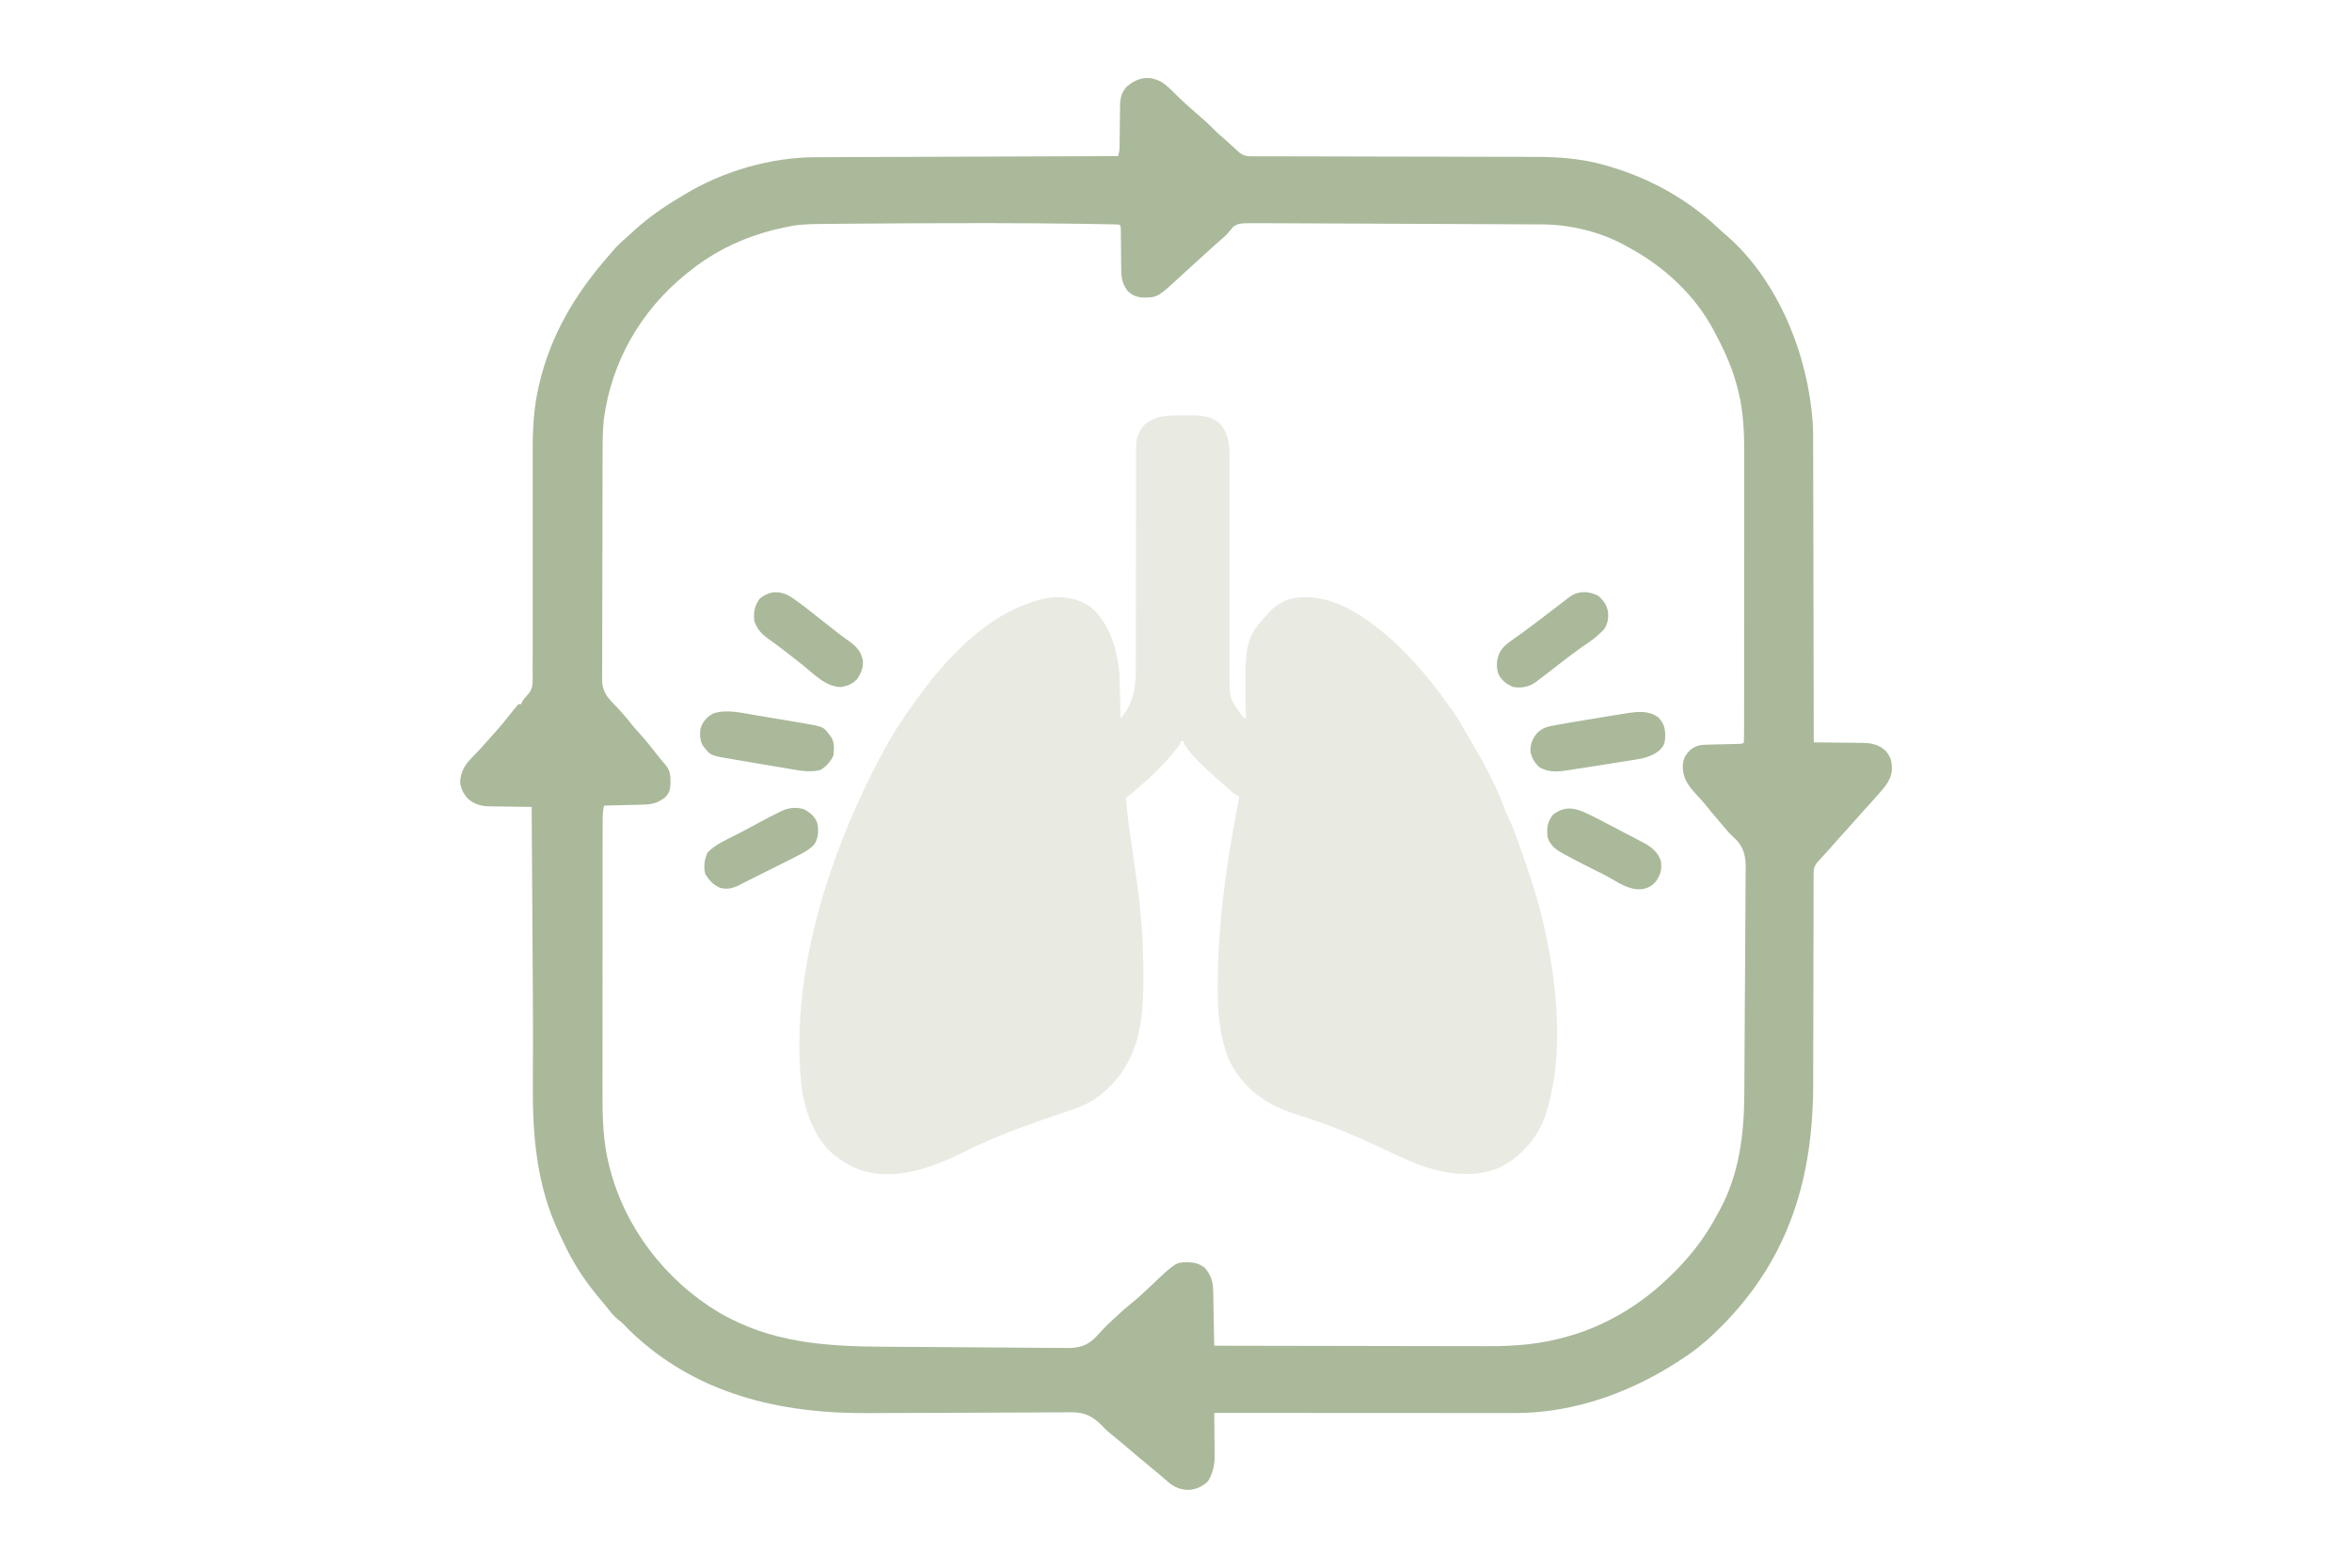
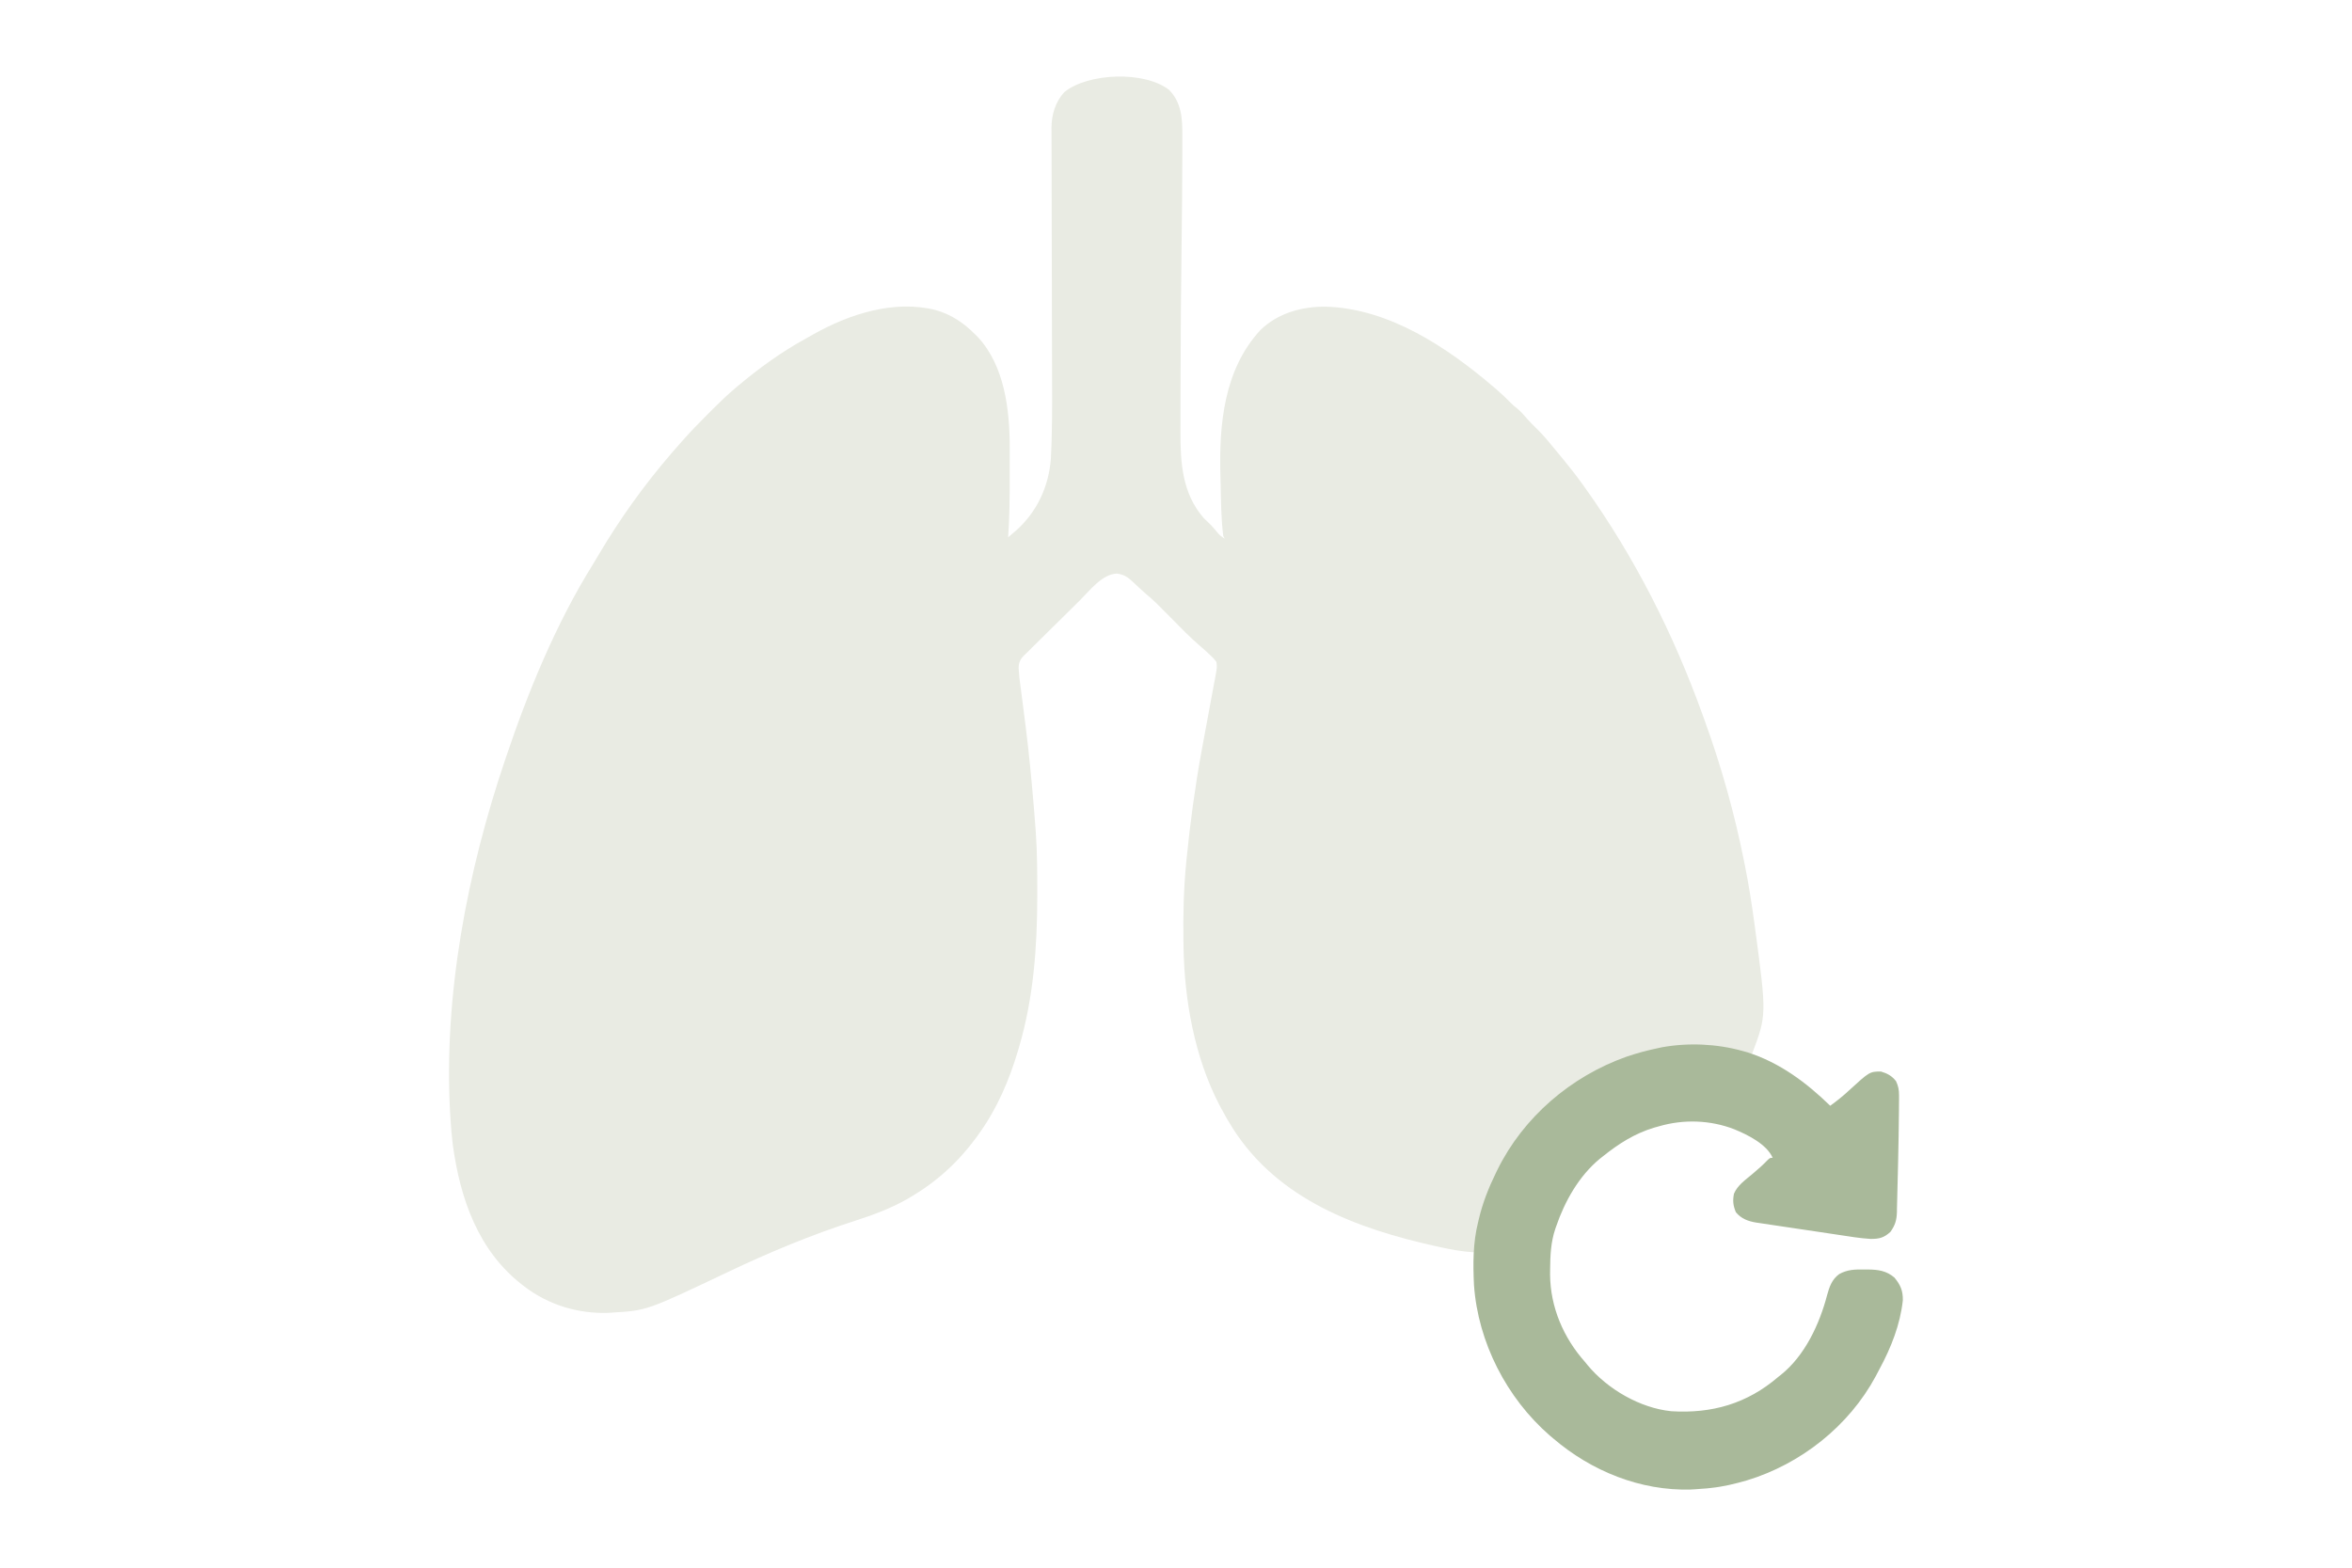
<svg xmlns="http://www.w3.org/2000/svg" viewBox="0 0 240 160" width="240" height="160" fill="none">
-   <g transform="translate(36.370 -5.714) scale(0.134454)">
-     <path d="M0 0 C3.83 2.44 6.95 5.59 10.16 8.78 C11.65 10.21 13.14 11.65 14.63 13.08 C15 13.44 15 13.44 16.88 15.25 C20.22 18.39 23.68 21.37 27.16 24.34 C31.75 28.26 36.15 32.25 40.36 36.59 C42.75 38.99 45.3 41.19 47.88 43.4 C51.58 46.63 55.17 49.97 58.78 53.3 C63.04 57.05 66.91 56.48 72.35 56.48 C73.32 56.48 74.29 56.48 75.29 56.48 C78.57 56.49 81.84 56.49 85.12 56.5 C87.46 56.5 89.8 56.51 92.14 56.51 C97.19 56.52 102.25 56.53 107.3 56.54 C115.31 56.55 123.32 56.57 131.33 56.59 C134.07 56.6 136.81 56.61 139.55 56.61 C139.9 56.61 139.9 56.61 141.63 56.62 C149.44 56.64 157.25 56.66 165.06 56.68 C165.78 56.68 166.49 56.68 167.23 56.68 C178.75 56.71 190.28 56.73 201.8 56.74 C213.66 56.76 225.51 56.79 237.37 56.83 C244.01 56.85 250.66 56.86 257.31 56.87 C263.58 56.87 269.85 56.88 276.12 56.91 C278.4 56.92 280.69 56.92 282.98 56.92 C301.58 56.89 319.74 58.22 337.66 63.53 C338.7 63.83 339.74 64.13 340.81 64.44 C371.44 73.55 399.39 89.21 422.72 111.11 C424.84 113.09 427 114.97 429.22 116.84 C468.5 151.27 490.71 207.51 494.33 258.59 C494.67 266.05 494.66 273.51 494.65 280.99 C494.65 283.41 494.66 285.84 494.68 288.27 C494.7 294.76 494.71 301.26 494.71 307.75 C494.71 313.88 494.73 320.01 494.75 326.13 C494.79 338.25 494.82 350.36 494.83 362.48 C494.84 374.22 494.86 385.97 494.89 397.72 C494.89 398.45 494.9 399.17 494.9 399.92 C494.91 403.58 494.92 407.23 494.93 410.88 C495.01 441.03 495.06 471.18 495.1 501.34 C495.65 501.34 496.19 501.35 496.75 501.35 C502.47 501.39 508.18 501.46 513.89 501.55 C516.01 501.57 518.14 501.59 520.27 501.61 C523.34 501.63 526.41 501.68 529.47 501.73 C530.42 501.73 531.36 501.73 532.33 501.73 C539.02 501.88 544.68 503.09 549.66 507.82 C553.11 511.77 554.25 514.94 554.35 520.09 C554.38 520.91 554.4 521.73 554.43 522.57 C553.65 529.09 550.28 533.81 546.04 538.59 C545.55 539.14 545.07 539.7 544.57 540.27 C540.58 544.86 536.48 549.37 532.36 553.86 C530.41 555.99 528.5 558.15 526.6 560.34 C522.97 564.52 519.23 568.59 515.51 572.68 C512.96 575.5 510.46 578.35 507.97 581.22 C504.75 584.87 501.44 588.44 498.14 592.02 C494.67 595.96 494.96 599.1 494.97 604.14 C494.97 604.55 494.97 604.55 494.96 606.61 C494.96 609.36 494.96 612.11 494.96 614.86 C494.95 616.83 494.95 618.8 494.95 620.76 C494.94 625.01 494.93 629.26 494.93 633.5 C494.92 640.25 494.91 646.99 494.89 653.73 C494.88 656.04 494.88 658.35 494.87 660.66 C494.87 661.82 494.86 662.98 494.86 664.17 C494.82 679.86 494.79 695.56 494.77 711.25 C494.77 721.83 494.74 732.41 494.7 743 C494.68 748.59 494.67 754.17 494.68 759.76 C494.73 831.67 476.71 892.47 425.22 944.53 C417.6 952.11 409.93 959.2 401.1 965.34 C400.37 965.84 399.65 966.35 398.9 966.87 C360.34 993.4 314.98 1010.61 267.74 1010.46 C266.76 1010.46 265.78 1010.46 264.77 1010.46 C261.51 1010.46 258.26 1010.46 255 1010.45 C252.66 1010.45 250.31 1010.45 247.96 1010.45 C241.62 1010.45 235.27 1010.45 228.92 1010.44 C222.96 1010.43 216.99 1010.43 211.02 1010.43 C199.21 1010.43 187.4 1010.42 175.58 1010.41 C164.12 1010.4 152.65 1010.4 141.18 1010.39 C140.47 1010.39 139.76 1010.39 139.03 1010.39 C135.48 1010.39 131.93 1010.39 128.38 1010.39 C98.95 1010.38 69.53 1010.36 40.1 1010.34 C40.12 1011.5 40.13 1012.67 40.15 1013.87 C40.2 1018.22 40.24 1022.58 40.26 1026.93 C40.28 1028.81 40.3 1030.69 40.33 1032.57 C40.36 1035.28 40.38 1038 40.39 1040.71 C40.41 1041.54 40.42 1042.37 40.44 1043.22 C40.44 1050.16 39 1056.17 35.41 1062.15 C30.86 1066.46 26.34 1068.56 20.04 1068.78 C13.6 1068.46 9.16 1066.42 4.4 1062.13 C0.34 1058.53 -3.82 1055.08 -8.03 1051.65 C-14.09 1046.68 -20.08 1041.65 -26.01 1036.53 C-30.25 1032.88 -34.54 1029.3 -38.94 1025.84 C-41.07 1024.04 -42.91 1022.33 -44.8 1020.32 C-51.88 1013.11 -57.47 1010.06 -67.63 1009.82 C-70.33 1009.81 -73.02 1009.87 -75.71 1009.93 C-77.67 1009.93 -79.63 1009.92 -81.59 1009.91 C-86.88 1009.89 -92.17 1009.95 -97.46 1010.02 C-103.03 1010.08 -108.6 1010.06 -114.17 1010.06 C-124.73 1010.06 -135.29 1010.12 -145.85 1010.2 C-161.27 1010.31 -176.7 1010.36 -192.12 1010.38 C-193.26 1010.39 -194.4 1010.39 -195.57 1010.39 C-197.85 1010.39 -200.13 1010.4 -202.41 1010.4 C-209.01 1010.41 -215.6 1010.45 -222.2 1010.5 C-289.42 1011.01 -353.72 996.05 -403.54 947.78 C-405 946.3 -406.46 944.82 -407.9 943.31 C-409.9 941.34 -409.9 941.34 -412.39 939.4 C-415.04 937.22 -417.02 934.96 -419.15 932.28 C-423.75 926.51 -423.75 926.51 -425.99 923.91 C-437.22 910.81 -446.85 896.02 -454 880.31 C-454.93 878.28 -455.9 876.27 -456.88 874.26 C-474.05 838.23 -477.27 800.59 -477.01 761.29 C-476.97 754.84 -476.96 748.39 -476.95 741.94 C-476.94 739.37 -476.93 736.8 -476.92 734.23 C-476.87 715.23 -476.98 696.24 -477.1 677.24 C-477.12 674.46 -477.14 671.68 -477.15 668.9 C-477.22 658.69 -477.28 648.47 -477.35 638.26 C-477.41 628.63 -477.47 619 -477.53 609.37 C-477.65 589.69 -477.77 570.01 -477.9 550.34 C-479.04 550.33 -480.18 550.32 -481.35 550.31 C-485.61 550.27 -489.87 550.2 -494.12 550.13 C-495.96 550.1 -497.8 550.08 -499.63 550.07 C-502.29 550.05 -504.94 550 -507.59 549.95 C-508.4 549.95 -509.21 549.94 -510.05 549.94 C-516.32 549.79 -521.73 548.27 -526.43 543.93 C-530.01 539.87 -531.71 536.37 -532.21 531.03 C-531.55 523.16 -528.55 518.26 -523.15 512.84 C-522.07 511.71 -520.98 510.58 -519.9 509.44 C-519.38 508.91 -518.86 508.37 -518.32 507.82 C-516.56 505.98 -514.88 504.08 -513.21 502.15 C-510.67 499.21 -508.08 496.33 -505.46 493.46 C-500.5 487.97 -495.93 482.2 -491.36 476.38 C-490.25 474.99 -489.08 473.66 -487.9 472.34 C-487.24 472.34 -486.58 472.34 -485.9 472.34 C-485.77 472.04 -485.77 472.04 -485.09 470.54 C-483.88 468.31 -482.6 466.89 -480.82 465.1 C-477.55 461.35 -477.05 458.04 -477.15 453.16 C-477.15 452.36 -477.14 451.57 -477.13 450.75 C-477.11 448.1 -477.14 445.44 -477.16 442.79 C-477.15 440.88 -477.15 438.98 -477.14 437.07 C-477.12 432.96 -477.12 428.86 -477.14 424.76 C-477.17 418.25 -477.16 411.74 -477.14 405.23 C-477.12 394.91 -477.12 384.6 -477.14 374.28 C-477.16 355.86 -477.14 337.45 -477.11 319.03 C-477.1 312.58 -477.11 306.13 -477.12 299.68 C-477.13 295.64 -477.13 291.59 -477.12 287.55 C-477.12 285.69 -477.13 283.84 -477.14 281.99 C-477.2 265.22 -476.52 248.23 -472.71 231.84 C-472.5 230.89 -472.28 229.94 -472.06 228.96 C-463.32 191.99 -444.92 161.17 -420.21 132.85 C-419.09 131.55 -417.97 130.24 -416.87 128.92 C-413.52 124.97 -409.99 121.51 -406.04 118.17 C-403.76 116.22 -401.59 114.19 -399.4 112.15 C-388.81 102.62 -377.19 94.52 -364.9 87.34 C-363.89 86.71 -362.87 86.07 -361.83 85.42 C-332.83 67.87 -296.54 57.22 -262.59 57.18 C-261.6 57.17 -260.61 57.17 -259.59 57.16 C-256.31 57.15 -253.02 57.14 -249.73 57.13 C-247.37 57.12 -245 57.11 -242.64 57.1 C-236.23 57.08 -229.83 57.05 -223.42 57.03 C-217.4 57.01 -211.38 56.99 -205.36 56.97 C-193.44 56.92 -181.53 56.88 -169.61 56.84 C-158.03 56.8 -146.46 56.75 -134.89 56.71 C-134.18 56.71 -133.46 56.7 -132.73 56.7 C-129.14 56.69 -125.56 56.67 -121.98 56.66 C-92.28 56.55 -62.59 56.44 -32.9 56.34 C-32 53.63 -31.77 52.02 -31.74 49.24 C-31.73 48.42 -31.72 47.59 -31.71 46.75 C-31.71 46.31 -31.71 46.31 -31.69 44.07 C-31.66 42.19 -31.63 40.31 -31.6 38.44 C-31.56 35.48 -31.53 32.53 -31.5 29.57 C-31.47 26.71 -31.43 23.86 -31.38 21.01 C-31.37 20.13 -31.37 19.25 -31.37 18.34 C-31.25 12.44 -30.35 8.05 -26.25 3.51 C-18.03 -3.26 -9.73 -5.16 0 0 Z M-193.88 107.35 C-206.1 107.41 -218.31 107.48 -230.52 107.6 C-233.94 107.64 -237.35 107.66 -240.77 107.68 C-274.43 107.91 -274.43 107.91 -289.9 111.34 C-290.41 111.45 -290.41 111.45 -292.99 112.02 C-295.49 112.62 -297.94 113.29 -300.4 114.03 C-301.26 114.28 -302.13 114.54 -303.02 114.8 C-323.56 121.07 -342.2 130.8 -358.9 144.34 C-359.44 144.77 -359.98 145.21 -360.54 145.66 C-395.07 173.56 -417.47 212.44 -423.19 256.58 C-424.15 265.83 -424.06 275.09 -424.08 284.38 C-424.08 286.29 -424.09 288.2 -424.1 290.11 C-424.12 296.35 -424.13 302.58 -424.14 308.82 C-424.14 310.98 -424.15 313.13 -424.15 315.28 C-424.17 325.4 -424.18 335.51 -424.19 345.62 C-424.2 357.27 -424.23 368.93 -424.27 380.59 C-424.3 389.61 -424.31 398.64 -424.32 407.67 C-424.32 413.05 -424.33 418.44 -424.35 423.82 C-424.38 428.88 -424.38 433.94 -424.37 439 C-424.37 440.85 -424.38 442.71 -424.39 444.56 C-424.41 447.1 -424.4 449.63 -424.39 452.17 C-424.39 452.53 -424.39 452.53 -424.42 454.38 C-424.34 460.98 -421.73 465.81 -417.17 470.51 C-416.92 470.77 -416.92 470.77 -415.69 472.07 C-415.44 472.33 -415.44 472.33 -414.15 473.65 C-409.79 478.25 -405.72 482.96 -401.81 487.96 C-399.83 490.43 -397.73 492.76 -395.59 495.09 C-391.41 499.66 -387.59 504.46 -383.8 509.35 C-381.37 512.49 -378.9 515.55 -376.28 518.53 C-372.17 523.39 -372.56 528.03 -372.62 534.17 C-372.98 538.3 -374.01 540.37 -376.9 543.34 C-382.74 547.75 -387.15 548.5 -394.29 548.65 C-394.7 548.66 -394.7 548.66 -396.76 548.72 C-399.37 548.78 -401.98 548.84 -404.59 548.9 C-406.36 548.94 -408.13 548.99 -409.89 549.03 C-414.23 549.14 -418.57 549.24 -422.9 549.34 C-424.13 554.12 -424.04 558.78 -424.03 563.68 C-424.04 564.63 -424.04 565.57 -424.04 566.55 C-424.05 569.71 -424.05 572.88 -424.05 576.05 C-424.05 578.32 -424.05 580.6 -424.06 582.87 C-424.06 589.05 -424.07 595.23 -424.07 601.4 C-424.07 605.27 -424.07 609.14 -424.07 613.01 C-424.08 625.82 -424.09 638.63 -424.09 651.44 C-424.09 652.13 -424.09 652.83 -424.09 653.54 C-424.09 654.23 -424.09 654.92 -424.09 655.63 C-424.09 666.8 -424.09 677.96 -424.11 689.13 C-424.12 700.62 -424.13 712.12 -424.13 723.61 C-424.13 730.05 -424.13 736.49 -424.14 742.93 C-424.15 749.01 -424.15 755.08 -424.15 761.16 C-424.14 763.37 -424.15 765.58 -424.15 767.8 C-424.2 785.94 -423.77 804.22 -419.28 821.9 C-419.02 822.94 -418.76 823.98 -418.49 825.06 C-406.71 870.39 -376.02 909.97 -335.96 933.99 C-296.13 957.27 -255.21 959.84 -210.09 960.12 C-207.93 960.14 -205.78 960.15 -203.62 960.17 C-194.66 960.23 -185.7 960.28 -176.73 960.31 C-163.97 960.35 -151.22 960.44 -138.46 960.6 C-129.43 960.71 -120.4 960.76 -111.38 960.78 C-106.01 960.79 -100.64 960.82 -95.27 960.91 C-90.22 960.99 -85.18 961.01 -80.14 960.98 C-78.3 960.98 -76.46 961 -74.62 961.05 C-65.27 961.28 -58.66 960.79 -51.44 954.42 C-48.97 952.02 -46.62 949.54 -44.35 946.96 C-42.53 944.92 -40.56 943.07 -38.54 941.22 C-37.97 940.68 -37.4 940.14 -36.81 939.59 C-32.17 935.21 -27.52 930.94 -22.53 926.96 C-17.54 922.99 -12.95 918.67 -8.34 914.28 C10.77 896.11 10.77 896.11 19.91 895.96 C25.05 896.1 29.05 897.09 33.1 900.34 C37.38 905.54 39.18 910.41 39.3 917.11 C39.32 918.05 39.34 918.99 39.37 919.96 C39.37 920.46 39.37 920.46 39.42 923.01 C39.44 924.05 39.46 925.08 39.48 926.15 C39.54 929.47 39.6 932.78 39.66 936.09 C39.71 938.33 39.75 940.58 39.79 942.83 C39.9 948.33 40 953.83 40.1 959.34 C68.74 959.41 97.37 959.46 126.01 959.49 C129.41 959.49 132.8 959.5 136.19 959.5 C136.53 959.5 136.53 959.5 138.24 959.51 C149.13 959.52 160.01 959.54 170.9 959.57 C182.1 959.6 193.3 959.61 204.5 959.62 C210.78 959.62 217.06 959.63 223.34 959.66 C229.27 959.68 235.2 959.68 241.13 959.68 C243.28 959.68 245.44 959.68 247.6 959.7 C268.11 959.8 288.36 958.18 308.1 952.34 C309.23 952.03 310.36 951.71 311.53 951.39 C337.53 943.58 362.32 928.88 382.1 910.34 C382.74 909.74 383.39 909.15 384.05 908.53 C399.42 894.17 412.39 878.04 422.1 859.34 C422.68 858.31 423.25 857.28 423.85 856.21 C438.41 829.17 442.17 799.58 442.39 769.39 C442.41 767.38 442.42 765.37 442.44 763.36 C442.6 745.08 442.68 726.81 442.75 708.53 C442.8 695.04 442.89 681.55 443.02 668.06 C443.11 658.55 443.16 649.04 443.18 639.53 C443.19 633.86 443.22 628.2 443.29 622.53 C443.36 617.19 443.38 611.86 443.36 606.53 C443.36 604.58 443.38 602.63 443.42 600.68 C443.62 590.85 443.51 583.43 436.73 575.82 C434.91 573.92 433.02 572.14 431.1 570.34 C429.95 569.04 428.82 567.73 427.72 566.39 C426.8 565.33 425.89 564.27 424.97 563.21 C420.65 558.19 416.43 553.08 412.26 547.92 C410.04 545.27 407.71 542.74 405.35 540.21 C399.02 533.18 395.23 527.58 395.75 517.85 C396.45 512.83 398.37 509.8 402.1 506.53 C406.57 503.26 410.24 503.16 415.58 503.06 C416.3 503.04 417.03 503.02 417.78 503 C420.88 502.92 423.98 502.85 427.09 502.79 C429.36 502.73 431.62 502.68 433.89 502.62 C434.6 502.61 435.3 502.59 436.03 502.58 C440.99 502.45 440.99 502.45 442.1 501.34 C442.2 498.3 442.24 495.29 442.23 492.26 C442.24 491.29 442.24 490.33 442.24 489.33 C442.25 486.07 442.25 482.81 442.24 479.55 C442.25 477.23 442.25 474.9 442.25 472.57 C442.26 466.23 442.27 459.88 442.27 453.54 C442.27 448.24 442.27 442.94 442.27 437.64 C442.28 425.84 442.29 414.03 442.28 402.23 C442.28 401.52 442.28 400.81 442.28 400.08 C442.28 399.37 442.28 398.67 442.28 397.93 C442.28 386.47 442.29 375.01 442.31 363.54 C442.32 351.76 442.33 339.98 442.33 328.2 C442.33 321.59 442.33 314.98 442.34 308.37 C442.35 302.14 442.35 295.9 442.34 289.67 C442.34 287.4 442.35 285.12 442.35 282.84 C442.39 266.55 441.81 250.67 437.85 234.78 C437.63 233.9 437.42 233.02 437.19 232.11 C433.77 218.66 428.48 206.38 422.04 194.12 C421.19 192.51 420.36 190.89 419.54 189.28 C405.15 161.75 381.22 139.83 354.1 125.34 C353.17 124.82 352.25 124.3 351.29 123.76 C332.31 113.54 309.97 108.21 288.48 108.17 C287.54 108.17 286.6 108.16 285.64 108.16 C282.51 108.14 279.38 108.13 276.25 108.12 C274 108.11 271.75 108.09 269.5 108.08 C263.41 108.05 257.31 108.03 251.21 108 C246.11 107.98 241.01 107.96 235.92 107.93 C223.2 107.88 210.49 107.82 197.77 107.77 C187.43 107.73 177.09 107.68 166.76 107.63 C154.73 107.58 142.71 107.52 130.69 107.47 C124.33 107.45 117.97 107.42 111.61 107.39 C105.63 107.36 99.65 107.33 93.67 107.31 C91.48 107.3 89.29 107.29 87.1 107.28 C84.1 107.27 81.1 107.26 78.1 107.25 C77.24 107.24 76.39 107.24 75.5 107.23 C58.89 107.21 58.89 107.21 54.56 109.94 C54.01 110.61 53.47 111.27 52.91 111.96 C52.27 112.69 51.64 113.42 50.98 114.17 C50.36 114.89 49.74 115.6 49.1 116.34 C47.87 117.47 46.62 118.57 45.35 119.65 C41.91 122.61 38.56 125.64 35.22 128.71 C30.73 132.85 26.21 136.95 21.66 141.02 C19.82 142.69 17.98 144.37 16.16 146.06 C-2.94 163.79 -2.94 163.79 -14.56 163.68 C-19.28 163.2 -22.63 161.79 -25.9 158.34 C-29.85 152.61 -30.49 148.37 -30.47 141.5 C-30.48 141.04 -30.48 141.04 -30.52 138.71 C-30.56 135.8 -30.57 132.88 -30.59 129.96 C-30.62 127.02 -30.65 124.09 -30.69 121.15 C-30.71 119.32 -30.73 117.5 -30.74 115.68 C-30.79 109.45 -30.79 109.45 -31.9 108.34 C-33.35 108.21 -34.81 108.16 -36.27 108.13 C-37.23 108.11 -38.18 108.09 -39.17 108.07 C-39.7 108.06 -39.7 108.06 -42.4 108.02 C-43.54 108 -44.67 107.98 -45.84 107.96 C-49.03 107.9 -52.23 107.85 -55.42 107.81 C-57.48 107.78 -59.53 107.74 -61.59 107.71 C-105.68 107.05 -149.79 107.16 -193.88 107.35 Z " fill="#A9B99A" transform="translate(610.9006,104.6621)" />
-     <path d="M0 0 C2.04 -0.01 4.08 -0.04 6.12 -0.07 C15.11 -0.11 24.13 0.08 31.04 6.65 C38.49 15.53 38.08 25.37 37.99 36.34 C37.99 38.16 38 39.98 38 41.8 C38.02 45.71 38.01 49.62 38 53.53 C37.97 59.72 37.98 65.92 38 72.11 C38.03 83.02 38.02 93.94 38.01 104.86 C37.99 121.28 37.99 137.69 38.03 154.11 C38.04 160.26 38.03 166.4 38.02 172.55 C38.01 176.38 38.01 180.22 38.02 184.06 C38.02 185.82 38.02 187.59 38.01 189.36 C37.87 214.3 37.87 214.3 44.94 224.49 C45.24 224.94 45.24 224.94 46.75 227.19 C48.38 229.24 48.38 229.24 50.38 230.24 C50.36 229.28 50.34 228.32 50.33 227.33 C49.47 169.42 49.47 169.42 70.12 147.38 C75.68 142.2 82.78 138.85 90.38 138.24 C90.75 138.21 90.75 138.21 92.63 138.05 C118.96 136.83 142.34 153.81 161.19 170.37 C177.08 185.01 190.44 200.64 202.95 218.24 C204.12 219.88 205.3 221.5 206.48 223.13 C210.49 228.67 213.89 234.48 217.23 240.45 C218.66 243 220.13 245.51 221.65 248 C226.89 256.64 231.65 265.46 236.19 274.49 C236.73 275.55 237.27 276.62 237.82 277.72 C241.01 284.13 243.78 290.6 246.26 297.33 C247.33 300.13 248.53 302.83 249.81 305.55 C251.78 309.8 253.52 314.11 255.16 318.5 C255.42 319.19 255.68 319.89 255.95 320.6 C258.91 328.61 261.67 336.7 264.38 344.8 C264.64 345.59 264.9 346.37 265.17 347.18 C269.45 360.07 273.39 372.98 276.38 386.24 C276.59 387.2 276.81 388.17 277.03 389.16 C282.8 415.24 286.6 441.76 286.63 468.49 C286.63 468.86 286.63 468.86 286.63 470.74 C286.6 490.8 284.39 510.04 278.38 529.24 C278.23 529.72 278.23 529.72 277.48 532.14 C271.45 549.13 258.54 563.51 242.38 571.24 C221.2 580.01 197.13 575.21 176.66 566.86 C168.95 563.6 161.39 560 153.81 556.43 C136.75 548.39 119.55 540.95 101.66 534.92 C100.82 534.63 99.97 534.35 99.1 534.05 C94.93 532.65 90.76 531.27 86.57 529.92 C64.64 522.74 48.76 510.99 38.06 490.3 C31.62 475.47 29.32 458.17 29.1 442.09 C29.09 441.22 29.08 440.35 29.06 439.46 C28.57 396.93 33.49 355.22 40.99 313.41 C41.35 311.36 41.72 309.32 42.08 307.27 C43.14 301.25 44.23 295.24 45.38 289.24 C44.81 289 44.25 288.75 43.67 288.5 C40.94 287 38.92 285.17 36.63 283.05 C33.66 280.33 30.7 277.65 27.63 275.05 C18.84 267.38 9.78 259.04 3.38 249.24 C3.38 248.58 3.38 247.92 3.38 247.24 C2.72 247.24 2.06 247.24 1.38 247.24 C1.26 247.51 1.26 247.51 0.69 248.86 C-1.05 252.01 -3.29 254.64 -5.62 257.37 C-6.11 257.94 -6.6 258.51 -7.1 259.1 C-14.02 267.12 -21.57 274.37 -29.62 281.24 C-31.71 283.08 -33.79 284.92 -35.86 286.76 C-37.62 288.24 -37.62 288.24 -40.62 290.24 C-40.03 298.5 -39.09 306.66 -37.88 314.86 C-37.54 317.27 -37.19 319.68 -36.84 322.09 C-36.66 323.33 -36.49 324.57 -36.3 325.85 C-31.23 361.05 -31.23 361.05 -29.69 376.24 C-29.58 377.26 -29.48 378.28 -29.37 379.33 C-27.93 394.51 -27.39 409.68 -27.37 424.93 C-27.37 425.8 -27.37 426.68 -27.37 427.58 C-27.38 440.98 -27.82 454.08 -30.62 467.24 C-30.76 467.88 -30.76 467.88 -31.43 471.1 C-36.73 492.3 -48.81 509.43 -67.31 520.99 C-71.88 523.49 -76.5 525.39 -81.41 527.06 C-81.78 527.19 -81.78 527.19 -83.65 527.84 C-85.97 528.65 -88.3 529.44 -90.62 530.24 C-91.35 530.49 -92.08 530.74 -92.83 530.99 C-94.27 531.49 -95.71 531.98 -97.15 532.47 C-113.13 537.93 -128.96 543.52 -144.44 550.3 C-145.06 550.57 -145.68 550.85 -146.31 551.13 C-152.2 553.72 -158.02 556.4 -163.74 559.31 C-187.1 570.83 -215.3 581.38 -241.37 573.18 C-248.09 570.85 -253.97 567.52 -259.62 563.24 C-260.4 562.68 -261.18 562.12 -261.98 561.54 C-276.98 549.64 -284.79 526.94 -286.94 508.56 C-294.95 431.38 -270.88 349.25 -237.62 280.24 C-237.27 279.51 -236.92 278.77 -236.56 278.02 C-234.33 273.38 -232.01 268.8 -229.62 264.24 C-229.18 263.39 -228.74 262.54 -228.28 261.67 C-222.35 250.44 -216.23 239.49 -208.92 229.09 C-207.53 227.11 -206.16 225.11 -204.79 223.11 C-180.01 187.14 -145.61 148.17 -100.86 138.74 C-88.83 136.88 -77.89 138.52 -67.62 145.24 C-53.17 157.44 -47.45 177.08 -45.62 195.24 C-45.45 198.05 -45.37 200.86 -45.31 203.68 C-45.29 204.44 -45.27 205.21 -45.25 206 C-45.18 208.41 -45.12 210.83 -45.06 213.24 C-45.02 214.89 -44.98 216.54 -44.93 218.19 C-44.83 222.21 -44.72 226.22 -44.62 230.24 C-43.52 228.69 -42.44 227.13 -41.37 225.55 C-40.77 224.68 -40.17 223.81 -39.55 222.92 C-33.21 211.82 -33.05 200.19 -33.13 187.83 C-33.12 186.01 -33.12 184.19 -33.11 182.37 C-33.1 178.48 -33.1 174.59 -33.11 170.69 C-33.12 164.53 -33.11 158.37 -33.09 152.21 C-33.06 140.25 -33.06 128.28 -33.06 116.32 C-33.06 101.08 -33.05 85.84 -33.01 70.6 C-33 64.48 -33 58.36 -33.01 52.24 C-33.02 48.43 -33.01 44.62 -33 40.81 C-32.99 39.05 -33 37.29 -33.01 35.53 C-33.09 17.1 -33.09 17.1 -28 8.49 C-19.59 0.52 -11.09 0.03 0 0 Z " fill="#E9EBE3" transform="translate(624.6248,357.7598)" />
-     <path d="M0 0 C4.94 5.32 5.36 8.91 5.27 16.02 C4.9 20.12 3.87 22.06 1 25 C-5.16 29.95 -11.42 31.23 -19.1 32.39 C-20.26 32.57 -21.41 32.76 -22.6 32.96 C-26.27 33.55 -29.95 34.12 -33.62 34.69 C-36.07 35.08 -38.52 35.47 -40.96 35.87 C-47.64 36.94 -54.32 37.98 -61 39 C-61.81 39.13 -62.61 39.25 -63.44 39.38 C-65.38 39.68 -67.33 39.98 -69.27 40.27 C-69.76 40.34 -69.76 40.34 -72.22 40.71 C-78.76 41.39 -84.22 41.24 -90 38 C-93.79 34.75 -96.02 30.88 -97 26 C-97.09 20.29 -95.67 16.48 -92 12 C-87.76 7.86 -83.93 6.99 -78.29 6.02 C-77.42 5.85 -76.56 5.69 -75.66 5.53 C-72.78 5 -69.89 4.5 -67 4 C-65.99 3.83 -64.98 3.65 -63.95 3.47 C-57.51 2.37 -51.07 1.31 -44.62 0.28 C-41.28 -0.26 -37.93 -0.8 -34.59 -1.35 C-32.43 -1.7 -30.27 -2.05 -28.11 -2.39 C-27.62 -2.47 -27.62 -2.47 -25.13 -2.88 C-16.1 -4.3 -7.83 -5.51 0 0 Z " fill="#A9B99A" transform="translate(988,587)" />
-     <path d="M0 0 C0.65 0.11 0.65 0.11 3.92 0.65 C6.64 1.1 9.35 1.56 12.06 2.03 C15.52 2.62 18.98 3.19 22.43 3.76 C25.77 4.31 29.1 4.87 32.44 5.44 C33.67 5.64 34.9 5.84 36.17 6.05 C53.13 8.98 53.13 8.98 57.32 14.48 C57.8 15.08 58.27 15.68 58.76 16.3 C61.86 20.76 61.42 25.66 60.89 30.92 C58.68 35.49 55.41 39.47 50.89 41.92 C42.54 44.06 34.06 42.15 25.75 40.71 C24.31 40.47 22.86 40.23 21.42 39.99 C18.4 39.49 15.39 38.98 12.37 38.46 C8.53 37.8 4.69 37.16 0.84 36.52 C-2.14 36.02 -5.12 35.52 -8.1 35.02 C-9.52 34.78 -10.93 34.54 -12.35 34.3 C-32.22 30.99 -32.22 30.99 -36.55 25.48 C-36.79 25.19 -36.79 25.19 -37.98 23.73 C-40.47 19.73 -40.5 15.53 -40.11 10.92 C-38.21 5.1 -35.61 1.84 -30.11 -1.08 C-20.71 -4.22 -9.52 -1.63 0 0 Z " fill="#A9B99A" transform="translate(301.1133,585.082)" />
-     <path d="M0 0 C4.28 3.69 6.72 7.08 7.62 12.69 C7.92 17.49 7.29 21.22 4.69 25.31 C-0.81 31.48 -7.97 36.02 -14.7 40.74 C-19.81 44.35 -24.74 48.2 -29.68 52.04 C-34.54 55.82 -39.42 59.58 -44.31 63.31 C-45.05 63.87 -45.78 64.44 -46.54 65.02 C-52.15 69.18 -57.39 70.3 -64.31 69.31 C-69.36 67.33 -73.29 64.24 -75.69 59.33 C-77.42 53.75 -77.07 48.68 -74.75 43.37 C-72.33 38.78 -69.02 36.27 -64.81 33.38 C-63.36 32.33 -61.91 31.29 -60.46 30.25 C-59.75 29.75 -59.04 29.25 -58.31 28.73 C-55.63 26.83 -53 24.86 -50.38 22.88 C-49.43 22.17 -48.49 21.46 -47.52 20.73 C-42.81 17.19 -38.13 13.59 -33.45 10 C-32.09 8.96 -30.72 7.92 -29.36 6.88 C-27.95 5.8 -26.54 4.72 -25.14 3.63 C-24.79 3.37 -24.79 3.37 -23.01 2.01 C-22.38 1.52 -21.76 1.04 -21.11 0.54 C-14.55 -3.95 -6.81 -3.47 0 0 Z " fill="#A9B99A" transform="translate(942.3125,494.6875)" />
-     <path d="M0 0 C8.33 5.68 16.17 12.06 24.06 18.31 C25.94 19.8 27.82 21.28 29.7 22.76 C30.85 23.66 31.99 24.57 33.13 25.47 C35.86 27.63 38.61 29.72 41.45 31.71 C48.12 36.43 52.93 40.04 54.42 48.31 C54.8 53.66 53.04 57.93 50.06 62.31 C46.48 65.99 43.09 67.37 38.06 68.31 C26.35 68.31 17.59 58.7 8.88 51.76 C5.99 49.46 3.09 47.17 0.19 44.88 C-0.38 44.43 -0.94 43.98 -1.52 43.52 C-4.72 41.01 -7.95 38.56 -11.23 36.16 C-11.96 35.64 -12.68 35.11 -13.42 34.56 C-14.81 33.55 -16.21 32.54 -17.61 31.55 C-22.56 27.93 -25.95 24.27 -27.94 18.31 C-28.71 11.87 -27.84 6.6 -23.94 1.31 C-16.27 -4.92 -8.38 -5.12 0 0 Z " fill="#A9B99A" transform="translate(329.9375,495.6875)" />
-     <path d="M0 0 C3.88 1.95 7.73 3.95 11.57 5.96 C12.26 6.31 12.94 6.67 13.64 7.03 C17.69 9.14 21.74 11.26 25.78 13.39 C27.41 14.24 29.04 15.09 30.67 15.94 C33.17 17.24 35.65 18.56 38.14 19.89 C38.48 20.07 38.48 20.07 40.22 20.97 C45.82 24.04 50.52 28.16 52.57 34.33 C53.42 40.47 52.51 44.6 48.94 49.67 C45.96 53.3 43.11 54.77 38.54 55.78 C28.7 56.73 21.15 51.31 12.92 46.64 C9.59 44.79 6.19 43.12 2.76 41.46 C-3.92 38.14 -10.53 34.71 -17.11 31.21 C-18.06 30.72 -19 30.23 -19.98 29.72 C-26.21 26.37 -31.09 23.34 -33.43 16.33 C-34.16 9.48 -33.63 4.87 -29.43 -0.67 C-19.06 -8.71 -10.73 -5.22 0 0 Z " fill="#A9B99A" transform="translate(937.426,661.6677)" />
-     <path d="M0 0 C5.15 2.79 8.59 5.54 10.51 11.3 C11.24 17.15 11.14 22.46 7.57 27.33 C2.44 32.24 -4.21 35.14 -10.49 38.3 C-11.64 38.88 -12.79 39.47 -13.98 40.07 C-21.02 43.63 -28.07 47.16 -35.15 50.66 C-38.08 52.1 -41 53.56 -43.91 55.05 C-44.44 55.32 -44.44 55.32 -47.11 56.69 C-48.04 57.17 -48.96 57.64 -49.92 58.14 C-54.56 60.24 -58.74 61.14 -63.68 59.63 C-68.98 57.25 -71.82 54.07 -74.8 49.11 C-76.16 43.54 -75.35 38.26 -73.05 33.05 C-66.99 26.55 -57.88 22.84 -50.05 18.8 C-44.58 15.96 -39.12 13.13 -33.74 10.11 C-29.16 7.62 -24.53 5.24 -19.86 2.93 C-19.52 2.75 -19.52 2.75 -17.76 1.84 C-11.87 -1.01 -6.37 -1.79 0 0 Z " fill="#A9B99A" transform="translate(339.4883,656.6992)" />
+   <g transform="translate(34.089 -12.691) scale(0.139806)">
+     <path d="M0 0 C9.28 9.51 9.73 21.13 9.7 33.71 C9.7 34.61 9.7 35.5 9.7 36.42 C9.7 39.47 9.69 42.52 9.69 45.56 C9.69 46.66 9.69 47.76 9.68 48.89 C9.67 69.32 9.42 89.74 9.17 110.17 C8.73 144.96 8.43 179.74 8.39 214.53 C8.38 218.93 8.37 223.34 8.35 227.75 C8.34 232.94 8.33 238.14 8.33 243.34 C8.33 245.24 8.33 247.15 8.32 249.05 C8.23 271.97 9.47 294.52 25.39 312.71 C26.51 313.83 27.66 314.93 28.83 316 C31.44 318.45 33.68 321.19 35.98 323.93 C37.56 325.62 37.56 325.62 40.56 327.62 C40.23 326.96 39.9 326.31 39.56 325.62 C37.83 312.09 37.94 298.25 37.56 284.62 C37.54 283.84 37.51 283.05 37.49 282.23 C36.38 244.49 40 204.28 66.58 175.44 C79.43 162.88 97.05 158.08 114.62 158.28 C160.62 159.71 202.69 187.75 236.56 216.62 C237.32 217.27 238.07 217.91 238.85 218.57 C242.73 221.91 246.39 225.41 249.98 229.08 C251.56 230.62 251.56 230.62 254.06 232.56 C256.92 234.92 259.15 237.55 261.55 240.36 C263.75 242.83 266.07 245.13 268.44 247.44 C272.71 251.66 276.53 256.09 280.28 260.78 C282.66 263.75 285.11 266.66 287.56 269.56 C292.45 275.43 297.1 281.43 301.56 287.62 C302.12 288.4 302.68 289.18 303.26 289.98 C339.87 341.11 368.32 397.5 389.56 456.62 C390.01 457.86 390.46 459.1 390.92 460.37 C402.99 493.66 412.63 527.89 419.56 562.62 C419.77 563.66 419.99 564.7 420.2 565.76 C423.12 580.14 425.35 594.59 427.31 609.12 C427.37 609.52 427.37 609.52 427.64 611.53 C436.19 675.35 436.19 675.35 425.56 703.62 C421.8 703.15 418.17 702.57 414.49 701.65 C374.58 692 333.8 702.56 299.35 723.5 C294.5 726.56 290.01 730.01 285.56 733.62 C285 734.08 284.44 734.53 283.87 735 C248.06 764.15 229.61 803.64 222.56 848.62 C214.3 848.1 206.39 846.72 198.31 844.94 C197.09 844.67 195.86 844.4 194.59 844.12 C137.15 831.37 79.94 810.18 46.79 758.57 C43.51 753.37 40.42 748.08 37.56 742.62 C37.24 742.01 36.91 741.39 36.58 740.75 C18.63 706.09 11.16 664.47 10.56 625.62 C10.54 624.44 10.52 623.25 10.5 622.02 C10.2 602.47 10.63 583.1 12.56 563.62 C12.64 562.84 12.72 562.05 12.8 561.24 C15.4 535.19 18.88 509.39 23.56 483.62 C23.63 483.23 23.63 483.23 24 481.21 C26.58 466.98 29.22 452.77 31.89 438.55 C32.26 436.58 32.63 434.6 33 432.62 C33.16 431.77 33.33 430.92 33.5 430.04 C35.09 421.46 35.09 421.46 34.56 417.62 C32.66 415.1 32.66 415.1 30.06 412.69 C29.64 412.29 29.64 412.29 27.53 410.29 C26 408.92 24.47 407.55 22.91 406.22 C15.26 399.71 8.32 392.45 1.26 385.3 C-10.78 373.14 -10.78 373.14 -16.74 368.07 C-18.44 366.63 -20.07 365.13 -21.7 363.61 C-22.2 363.14 -22.7 362.68 -23.21 362.2 C-24.21 361.26 -25.21 360.31 -26.21 359.37 C-30.18 355.68 -32.76 353.85 -38.12 353.12 C-48.83 353.52 -57.9 365.54 -65 372.58 C-65.64 373.21 -66.27 373.83 -66.92 374.47 C-70.25 377.76 -73.58 381.06 -76.9 384.36 C-80.32 387.77 -83.76 391.14 -87.22 394.51 C-89.88 397.12 -92.52 399.74 -95.16 402.38 C-96.42 403.63 -97.69 404.88 -98.97 406.12 C-100.75 407.85 -102.51 409.61 -104.26 411.37 C-104.78 411.87 -105.31 412.38 -105.86 412.89 C-108.78 415.91 -109.76 418.11 -109.79 422.21 C-109.7 423.68 -109.59 425.15 -109.44 426.62 C-109.37 427.52 -109.3 428.41 -109.23 429.33 C-109.18 429.71 -109.18 429.71 -108.93 431.59 C-108.82 432.46 -108.71 433.33 -108.6 434.22 C-108.48 435.13 -108.36 436.05 -108.23 436.98 C-108.11 437.96 -107.98 438.93 -107.85 439.94 C-107.58 442.01 -107.32 444.08 -107.04 446.16 C-106.34 451.59 -105.65 457.03 -104.96 462.47 C-104.83 463.54 -104.69 464.6 -104.55 465.7 C-102.18 484.53 -100.41 503.41 -98.81 522.31 C-98.75 523.05 -98.69 523.79 -98.62 524.55 C-98.2 529.57 -97.8 534.6 -97.44 539.62 C-97.39 540.31 -97.34 540.99 -97.29 541.69 C-96.25 556.15 -96.19 570.63 -96.19 585.12 C-96.19 586.38 -96.19 587.64 -96.19 588.94 C-96.22 625.89 -98.97 662.99 -109.44 698.62 C-109.7 699.54 -109.97 700.45 -110.24 701.39 C-116.58 722.68 -125.41 743.53 -138.44 761.62 C-139.19 762.68 -139.95 763.74 -140.72 764.82 C-153.95 782.88 -169.71 797.16 -189 808.5 C-189.71 808.92 -190.41 809.33 -191.14 809.76 C-203.25 816.61 -216.16 821.42 -229.37 825.65 C-261.35 835.92 -291.96 848.72 -322.28 863.13 C-381.11 891.1 -381.11 891.1 -406.44 892.62 C-406.95 892.66 -406.95 892.66 -409.55 892.82 C-431.45 893.53 -453.01 886.95 -470.44 873.62 C-470.96 873.23 -471.48 872.83 -472.01 872.42 C-504.31 847.44 -517.42 809.37 -522.78 770.11 C-523.56 763.96 -524.05 757.81 -524.44 751.62 C-524.51 750.55 -524.57 749.48 -524.65 748.38 C-529.74 661.55 -512.22 570.61 -484.44 488.62 C-484.33 488.31 -484.33 488.31 -483.79 486.71 C-467.66 438.85 -447.42 389.65 -420.67 346.63 C-419.26 344.33 -417.89 342.02 -416.52 339.7 C-401.01 313.47 -383.35 288.71 -363.44 265.62 C-363.12 265.26 -363.12 265.26 -361.5 263.38 C-359.83 261.45 -358.13 259.54 -356.44 257.62 C-355.81 256.92 -355.19 256.21 -354.55 255.48 C-349.02 249.26 -343.27 243.3 -337.37 237.43 C-335.87 235.93 -334.37 234.43 -332.88 232.93 C-327.57 227.62 -322.19 222.45 -316.44 217.62 C-315.84 217.12 -315.23 216.61 -314.61 216.08 C-299.2 203.17 -283.26 191.56 -265.63 181.84 C-263.62 180.72 -261.61 179.59 -259.61 178.45 C-233.23 163.62 -200.69 153.1 -170.45 160.72 C-158.9 163.98 -149.81 170.13 -141.44 178.62 C-140.89 179.17 -140.34 179.71 -139.77 180.26 C-120 201.3 -116.26 233.83 -116.3 261.25 C-116.3 261.89 -116.3 261.89 -116.3 265.1 C-116.3 267.77 -116.3 270.45 -116.31 273.12 C-116.31 275.82 -116.31 278.52 -116.31 281.22 C-116.28 296.38 -116.39 311.49 -117.44 326.62 C-116.32 325.68 -115.2 324.73 -114.09 323.77 C-113.47 323.24 -112.84 322.72 -112.2 322.17 C-96.46 308.4 -87.77 289.67 -86.24 269 C-86.08 265.91 -85.96 262.83 -85.86 259.75 C-85.84 259.13 -85.84 259.13 -85.73 256.01 C-85.16 236.93 -85.36 217.83 -85.42 198.75 C-85.45 191.45 -85.46 184.15 -85.47 176.85 C-85.5 156.11 -85.55 135.37 -85.61 114.64 C-85.64 103.13 -85.67 91.62 -85.68 80.11 C-85.69 72.86 -85.71 65.61 -85.74 58.36 C-85.76 53.85 -85.76 49.35 -85.76 44.85 C-85.76 42.77 -85.77 40.68 -85.78 38.6 C-85.8 35.76 -85.8 32.91 -85.79 30.06 C-85.8 29.25 -85.81 28.43 -85.82 27.59 C-85.75 18 -82.96 8.8 -76.44 1.62 C-58.92 -12.45 -18 -13.96 0 0 Z " fill="#E9EBE3" transform="translate(609.4375,156.375)" />
+     <path d="M0 0 C1.19 0.33 2.37 0.65 3.6 0.99 C27.2 8.56 46.48 22.97 64 40 C68.71 36.56 73.18 33.06 77.44 29.06 C92.75 15.06 92.75 15.06 101 15 C105.69 16.38 108.95 18.16 112 22 C113.72 25.61 114.25 28.45 114.23 32.43 C114.23 33.53 114.23 34.64 114.23 35.77 C114.21 36.98 114.2 38.19 114.19 39.44 C114.18 40.72 114.17 42.01 114.17 43.33 C114.08 55.72 113.82 68.11 113.56 80.5 C113.54 81.45 113.52 82.41 113.5 83.39 C113.39 88.98 113.24 94.57 113.08 100.16 C113.02 102.11 112.98 104.06 112.94 106.01 C112.88 109 112.8 111.98 112.71 114.97 C112.7 115.87 112.69 116.78 112.68 117.71 C112.48 123.61 111.4 127.14 108 132 C103.28 136.38 99.75 137.27 93.33 137.2 C85.65 136.74 78.05 135.44 70.46 134.3 C68.56 134.01 66.66 133.73 64.77 133.45 C60.81 132.86 56.85 132.27 52.89 131.67 C47.83 130.9 42.76 130.15 37.7 129.41 C33.78 128.84 29.87 128.25 25.96 127.66 C24.1 127.38 22.23 127.1 20.36 126.83 C17.75 126.45 15.14 126.05 12.53 125.65 C11.77 125.54 11 125.43 10.22 125.32 C4.24 124.37 -0.93 122.55 -4.88 117.69 C-6.89 112.88 -7.26 109.32 -6.25 104.19 C-3.68 98.07 2.04 94.15 7 90 C8.46 88.73 9.92 87.46 11.38 86.19 C12 85.64 12.63 85.1 13.28 84.54 C14.88 83.1 16.38 81.61 17.88 80.06 C20 78 20 78 22 78 C17.59 67.97 3.58 61.1 -6.15 57.11 C-23.65 50.38 -43 49.75 -61 55 C-62.22 55.34 -63.44 55.68 -64.7 56.03 C-78.89 60.35 -90.44 67.73 -102 77 C-102.73 77.57 -103.46 78.15 -104.21 78.74 C-119.35 91.26 -129.7 109.62 -136 128 C-136.22 128.64 -136.45 129.28 -136.68 129.94 C-139.96 139.72 -140.37 149.42 -140.44 159.69 C-140.44 160.29 -140.44 160.29 -140.47 163.32 C-140.24 187.16 -130.69 209.33 -115 227 C-114.39 227.76 -113.78 228.51 -113.14 229.29 C-98.53 246.92 -74.81 260.68 -52 263 C-22.3 264.84 3.31 257.46 26 238 C26.61 237.52 27.22 237.04 27.85 236.55 C45.46 222.52 56.16 199.52 61.73 178.22 C63.4 172.11 65.29 166.67 70.62 162.84 C76.55 159.6 81.84 159.43 88.5 159.56 C89 159.56 89 159.56 91.51 159.54 C98.94 159.6 104.96 160.43 110.81 165.38 C115.23 170.68 117.14 174.99 117 182 C115.11 199.69 108.41 216.62 99.99 232.17 C99.04 233.92 98.12 235.7 97.21 237.47 C77.63 273.87 42.49 301.61 3.06 313.52 C-5.55 316.01 -14.07 318.07 -23 319 C-23.99 319.11 -24.98 319.22 -26 319.33 C-29 319.62 -31.99 319.83 -35 320 C-35.93 320.05 -36.87 320.11 -37.83 320.16 C-74.61 321.22 -110.3 306.67 -138 283 C-138.89 282.25 -139.78 281.5 -140.7 280.73 C-172.2 253.32 -193.03 212.69 -196 171 C-196.74 155.47 -196.8 140.13 -193 125 C-192.83 124.29 -192.67 123.58 -192.5 122.85 C-189.68 110.92 -185.37 99.99 -180 89 C-179.68 88.33 -179.35 87.67 -179.02 86.98 C-159.98 48.27 -125.29 18.64 -84.82 4.22 C-77.32 1.67 -69.76 -0.38 -62 -2 C-60.97 -2.23 -59.94 -2.45 -58.88 -2.68 C-39.61 -6.17 -18.82 -5.25 0 0 Z " fill="#A9B99A" transform="translate(1028,858)" />
  </g>
</svg>
